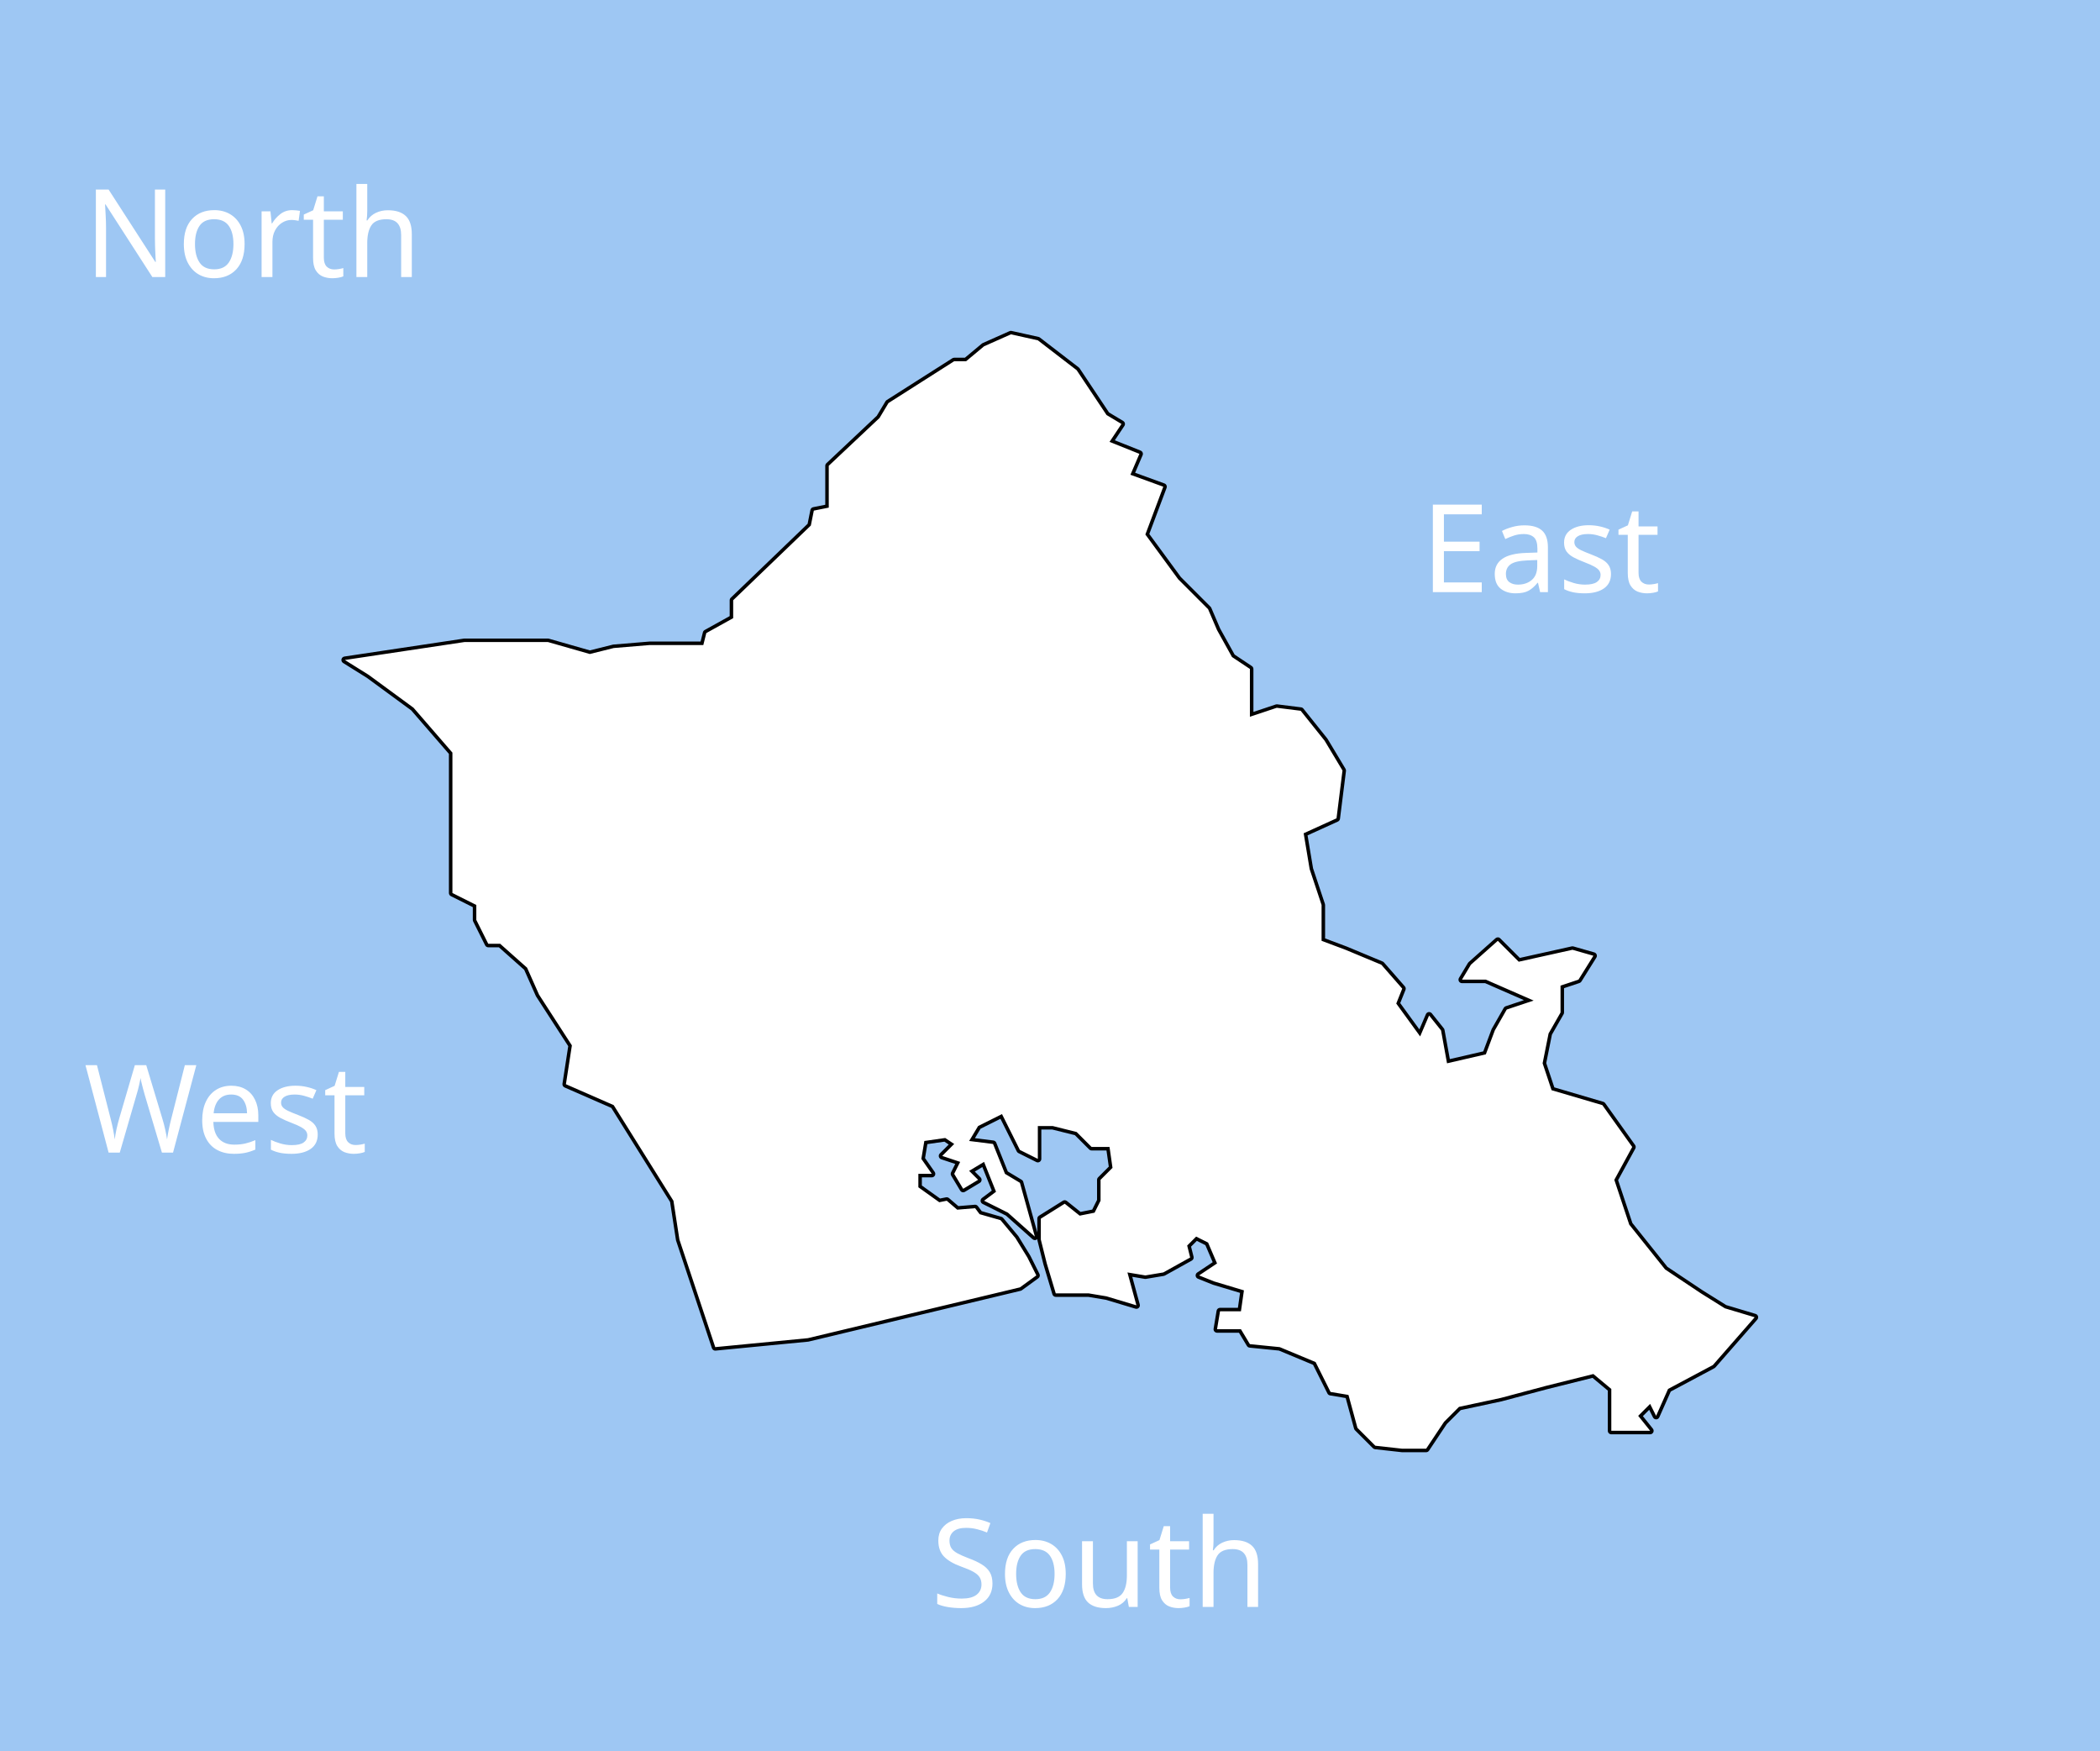
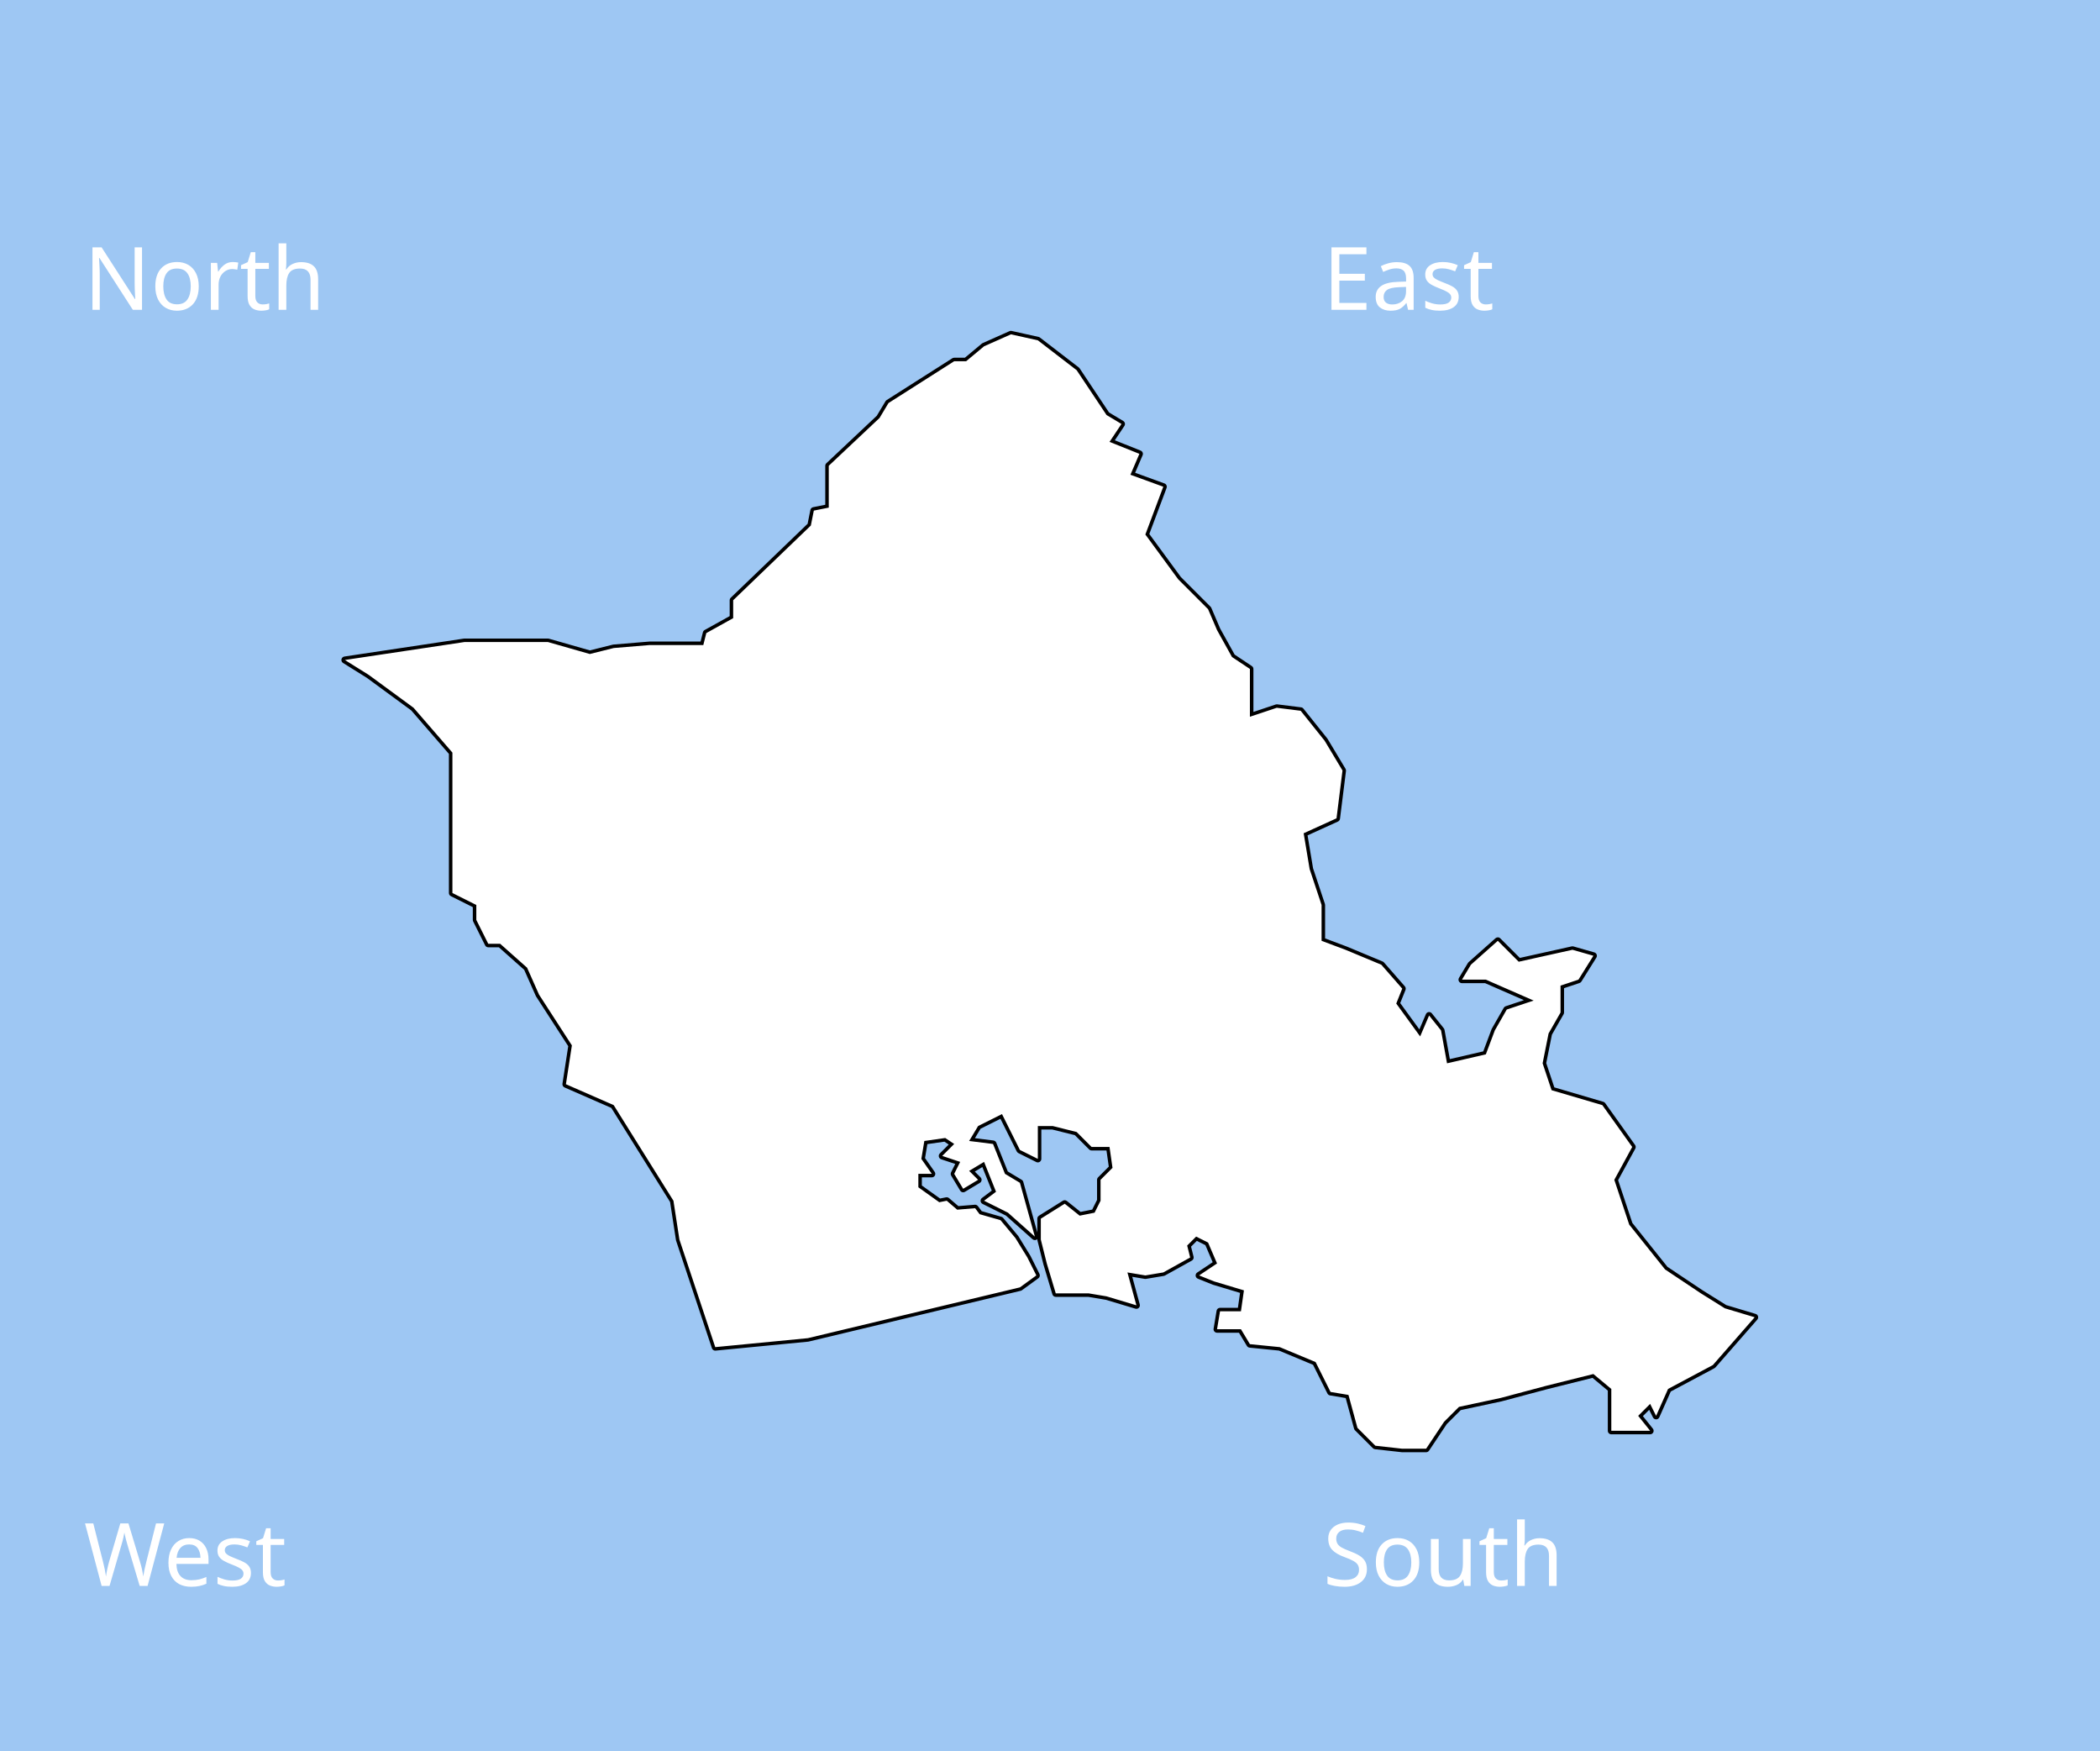
<svg xmlns="http://www.w3.org/2000/svg" version="1.1" id="svg2" x="0px" y="0px" width="600px" height="500px" viewBox="77.985 1002.528 600 500" enable-background="new 77.985 1002.528 600 500" xml:space="preserve">
  <g id="layer1" transform="translate(-96.47465,-384.1513)">
    <rect id="rect4775" x="173.475" y="1384.916" fill="#9EC7F3" width="601.969" height="502.131" />
  </g>
  <g id="layer2" transform="translate(-96.47465,-384.1513)">
    <g id="path3882_1_">
      <path fill="#FFFFFF" d="M575.094,1800.99l-7.736-0.856c-0.112-0.013-0.218-0.063-0.298-0.144l-5.12-5.12    c-0.062-0.062-0.106-0.138-0.129-0.222l-2.477-9.079l-4.804-0.801c-0.158-0.026-0.294-0.127-0.365-0.27l-4.184-8.367l-10-4.167    l-8.459-0.846c-0.157-0.016-0.298-0.104-0.379-0.239l-2.416-4.024h-6.544c-0.147,0-0.286-0.064-0.382-0.177    c-0.095-0.112-0.136-0.261-0.111-0.405l0.854-5.12c0.04-0.241,0.249-0.418,0.493-0.418h5.539l0.731-5.118l-8.122-2.438    l-4.309-1.722c-0.173-0.068-0.293-0.228-0.312-0.412c-0.02-0.185,0.065-0.365,0.22-0.468l4.774-3.183l-2.324-5.424l-2.927-1.463    l-2.106,2.105l0.786,3.139c0.055,0.219-0.045,0.448-0.242,0.559l-7.681,4.267c-0.051,0.027-0.104,0.046-0.161,0.056l-5.119,0.854    c-0.027,0.005-0.055,0.007-0.082,0.007s-0.055-0.002-0.082-0.007l-4.353-0.726l2.355,8.635c0.048,0.176-0.003,0.363-0.134,0.49    c-0.095,0.092-0.22,0.142-0.349,0.142c-0.048,0-0.097-0.007-0.144-0.021l-8.533-2.56l-5.059-0.839l-9.305,0.007    c-0.221,0-0.415-0.145-0.479-0.356l-2.561-8.534l-1.713-6.85c-0.01-0.04-0.015-0.08-0.015-0.121v-5.973    c0-0.172,0.089-0.333,0.235-0.424l6.825-4.268c0.081-0.051,0.173-0.076,0.265-0.076c0.111,0,0.222,0.037,0.312,0.109l4.086,3.268    l3.798-0.76l1.546-3.089v-5.855c0-0.133,0.053-0.26,0.146-0.354l3.236-3.237l-0.758-5.296h-4.687c-0.133,0-0.26-0.053-0.354-0.146    l-4.169-4.17l-6.633-1.657h-3.705v8.887c0,0.173-0.09,0.334-0.237,0.426c-0.08,0.049-0.171,0.074-0.263,0.074    c-0.076,0-0.153-0.018-0.224-0.053l-5.12-2.561c-0.097-0.049-0.175-0.127-0.224-0.224l-4.896-9.793l-6.251,3.125l-2.09,3.483    l6.065,0.759c0.18,0.022,0.334,0.142,0.401,0.311l3.352,8.378l4.122,2.472c0.11,0.065,0.19,0.172,0.225,0.295l4.267,15.361    c0.06,0.214-0.028,0.44-0.217,0.558c-0.081,0.051-0.173,0.076-0.265,0.076c-0.119,0-0.238-0.043-0.332-0.126l-7.63-6.783    l-6.769-3.384c-0.155-0.077-0.259-0.229-0.274-0.402s0.06-0.341,0.198-0.445l3.107-2.33l-3.054-7.633l-3.214,1.929l2.106,2.107    c0.109,0.109,0.161,0.262,0.143,0.415c-0.019,0.152-0.106,0.288-0.239,0.367l-4.267,2.561c-0.08,0.049-0.169,0.071-0.257,0.071    c-0.169,0-0.335-0.087-0.429-0.243l-2.561-4.267c-0.088-0.146-0.095-0.327-0.019-0.48l1.449-2.898l-4.573-1.524    c-0.164-0.055-0.289-0.191-0.328-0.359c-0.04-0.169,0.01-0.347,0.133-0.469l2.982-2.982l-1.894-1.263l-5.423,0.775l-0.76,4.558    l2.869,4.1c0.107,0.153,0.12,0.353,0.034,0.519c-0.086,0.165-0.257,0.269-0.443,0.269h-3.34v3.082l5.588,3.991l1.922-0.384    c0.032-0.007,0.065-0.01,0.098-0.01c0.118,0,0.233,0.042,0.325,0.12l2.829,2.424c0,0,4.939-0.411,4.953-0.411    c0.156,0,0.305,0.073,0.4,0.2l1.179,1.572l5.812,1.661c0.096,0.027,0.183,0.083,0.246,0.16l4.267,5.12l3.456,5.605l2.581,5.158    c0.109,0.219,0.045,0.484-0.153,0.628l-4.693,3.413c-0.053,0.039-0.113,0.066-0.178,0.082l-60.589,14.509    c0,0-26.556,2.572-26.571,2.572c-0.213,0-0.406-0.136-0.474-0.342l-10.241-30.721l-1.71-11.074l-16.931-27.09l-13.512-5.911    c-0.208-0.091-0.329-0.31-0.294-0.534l1.677-10.906l-9.284-14.348l-3.406-7.65l-7.458-6.629h-3.224    c-0.189,0-0.362-0.107-0.447-0.276l-3.413-6.826c-0.035-0.069-0.053-0.146-0.053-0.224v-3.958l-6.55-3.275    c-0.169-0.085-0.276-0.258-0.276-0.447v-39.922l-10.936-12.617l-12.754-9.354l-6.797-4.246c-0.177-0.11-0.267-0.32-0.225-0.525    c0.043-0.205,0.208-0.362,0.416-0.393l34.135-5.121l23.968-0.006c0.046,0,0.093,0.007,0.137,0.02l11.819,3.377l6.697-1.675    l10.32-0.865l15.012-0.002l0.759-3.035c0.033-0.135,0.121-0.249,0.242-0.316l7.423-4.123v-4.826c0-0.136,0.055-0.267,0.153-0.36    l22.074-21.227l0.824-4.113c0.04-0.197,0.194-0.353,0.393-0.392l3.864-0.773v-11.537c0-0.138,0.057-0.27,0.157-0.364    l14.457-13.605l2.523-4.207c0.04-0.067,0.095-0.123,0.16-0.165l18.774-11.948c0.08-0.051,0.174-0.078,0.269-0.078h3.233l4.98-4.15    c0.036-0.03,0.075-0.055,0.117-0.073l7.681-3.414c0.064-0.028,0.134-0.043,0.203-0.043c0.036,0,0.072,0.004,0.108,0.012    l7.68,1.707c0.071,0.016,0.139,0.048,0.196,0.092l11.094,8.534c0.043,0.033,0.081,0.073,0.111,0.119l8.472,12.707l4.17,2.502    c0.117,0.07,0.201,0.186,0.231,0.319c0.029,0.133,0.004,0.272-0.072,0.387l-3.072,4.608l7.962,3.184    c0.125,0.05,0.225,0.148,0.276,0.272s0.051,0.265-0.002,0.389l-2.352,5.488l8.89,3.232c0.125,0.046,0.228,0.14,0.283,0.261    s0.061,0.26,0.014,0.385l-5.023,13.401l9.227,12.582l8.483,8.476c0.045,0.045,0.081,0.098,0.106,0.156l2.56,5.974l4.185,7.529    l5.021,3.346c0.139,0.093,0.223,0.249,0.223,0.416v12.961l7.021-2.342c0.051-0.017,0.104-0.025,0.158-0.025    c0.021,0,0.041,0.001,0.062,0.004l6.827,0.854c0.13,0.016,0.247,0.082,0.329,0.184l6.828,8.533l5.158,8.59    c0.058,0.096,0.081,0.208,0.067,0.319l-1.708,13.654c-0.021,0.172-0.131,0.32-0.289,0.393l-9.037,4.107l1.645,9.862l3.394,10.165    c0.017,0.051,0.025,0.104,0.025,0.158v9.894l6.503,2.438l10.257,4.273c0.07,0.03,0.134,0.075,0.184,0.133l5.975,6.826    c0.124,0.142,0.158,0.34,0.088,0.515l-1.605,4.012l6.148,8.452l2.212-5.165c0.069-0.161,0.219-0.274,0.393-0.298    c0.022-0.003,0.045-0.005,0.067-0.005c0.15,0,0.295,0.068,0.391,0.188l3.414,4.266c0.052,0.064,0.087,0.142,0.102,0.223    l1.614,8.872l10.32-2.382l2.467-6.576l3.447-6.045c0.062-0.106,0.16-0.188,0.276-0.227l6.445-2.149l-12.366-5.41h-6.722    c-0.18,0-0.347-0.097-0.436-0.254c-0.088-0.156-0.086-0.349,0.007-0.503l2.56-4.267c0.026-0.044,0.059-0.083,0.097-0.117    l7.681-6.827c0.095-0.084,0.214-0.126,0.332-0.126c0.128,0,0.256,0.049,0.354,0.146l5.778,5.779l15.094-3.354    c0.035-0.008,0.072-0.012,0.108-0.012c0.046,0,0.093,0.007,0.138,0.02l5.974,1.707c0.15,0.043,0.272,0.154,0.329,0.301    s0.04,0.312-0.043,0.444l-4.268,6.827c-0.062,0.099-0.155,0.173-0.266,0.21l-4.778,1.593v7.319c0,0.087-0.022,0.173-0.065,0.248    l-3.373,5.903l-1.665,8.324l2.437,7.306l14.256,4.193c0.107,0.031,0.201,0.098,0.267,0.188l8.533,11.948    c0.111,0.156,0.123,0.362,0.031,0.53l-5.015,9.196l4.17,12.509l10.135,12.67l10.176,6.785l6.759,4.223l8.469,2.541    c0.163,0.049,0.29,0.177,0.337,0.34c0.047,0.164,0.008,0.34-0.104,0.468l-11.947,13.654c-0.039,0.046-0.087,0.084-0.141,0.112    l-12.649,6.746l-3.342,7.523c-0.078,0.177-0.252,0.292-0.445,0.297c-0.004,0-0.008,0-0.012,0c-0.189,0-0.362-0.106-0.447-0.276    l-1.397-2.794l-2.607,2.607l3.135,3.917c0.12,0.15,0.144,0.355,0.06,0.529c-0.083,0.173-0.258,0.283-0.45,0.283h-11.093    c-0.276,0-0.5-0.224-0.5-0.5v-11.713l-4.746-3.954l-13.408,3.352l-12.793,3.411L591.556,1789l-4.162,4.162l-5.058,7.604    c-0.093,0.139-0.249,0.223-0.416,0.223H575.094z" />
      <path d="M463.302,1482.181l7.68,1.707l11.094,8.534l8.534,12.801l4.267,2.56l-3.414,5.121l8.534,3.412l-2.56,5.975l9.387,3.413    l-5.119,13.654l9.387,12.801l8.533,8.533l2.56,5.974l4.267,7.681l5.122,3.413v13.654l7.679-2.561l6.827,0.854l6.828,8.533    l5.12,8.534l-1.708,13.654l-9.387,4.267l1.708,10.24l3.412,10.241v10.24l6.827,2.56l10.24,4.268l5.975,6.826l-1.708,4.268    l6.828,9.388l2.559-5.974l3.414,4.266l1.708,9.388l11.093-2.561l2.561-6.827l3.414-5.973l7.679-2.561l-13.653-5.974h-6.826    l2.56-4.267l7.681-6.827l5.973,5.974l15.361-3.414l5.974,1.707l-4.268,6.827l-5.12,1.707v7.68l-3.413,5.974l-1.707,8.534    l2.562,7.68l14.507,4.267l8.533,11.948l-5.119,9.387l4.267,12.801l10.239,12.8l10.24,6.828l6.828,4.267l8.533,2.56l-11.947,13.654    l-12.801,6.827l-3.412,7.681l-1.708-3.414l-3.414,3.414l3.414,4.267h-11.093v-11.947l-5.121-4.267l-13.654,3.413l-12.801,3.413    l-11.947,2.561l-4.267,4.267l-5.12,7.681h-6.826l-7.681-0.854l-5.12-5.12l-2.561-9.388l-5.12-0.854l-4.267-8.533l-10.24-4.268    l-8.533-0.853l-2.562-4.267h-6.827l0.854-5.12h5.973l0.854-5.974l-8.534-2.561l-4.267-1.707l5.12-3.413l-2.56-5.975l-3.413-1.706    l-2.562,2.561l0.854,3.413l-7.681,4.267l-5.119,0.854l-5.122-0.854l2.561,9.388l-8.533-2.56l-5.12-0.854h-6.828h-2.559    l-2.561-8.534l-1.706-6.827v-5.973l6.825-4.268l4.268,3.413l4.267-0.854l1.708-3.413v-5.974l3.413-3.414l-0.854-5.973h-5.12    l-4.267-4.268l-6.827-1.706h-4.267v5.974v3.413l-5.12-2.561l-5.119-10.24l-6.828,3.414l-2.56,4.267l6.826,0.854l3.414,8.534    l4.267,2.559l4.267,15.361l-7.68-6.827l-6.827-3.413l3.414-2.561l-3.414-8.533l-4.267,2.56l2.56,2.561l-4.267,2.561l-2.561-4.267    l1.707-3.414l-5.12-1.707l3.413-3.413l-2.56-1.708l-5.974,0.854l-0.854,5.12l2.986,4.268h-3.84v3.839l5.974,4.268l2.134-0.427    l2.987,2.56l5.12-0.427l1.28,1.707l5.973,1.707l4.267,5.12l3.414,5.547l2.56,5.12l-4.693,3.413l-60.589,14.509l-26.455,2.559    l-10.24-30.721l-1.707-11.094l-17.068-27.309l-13.653-5.973l1.706-11.095l-9.387-14.507l-3.413-7.681l-7.681-6.827h-3.414    l-3.413-6.826v-4.267l-6.827-3.414v-34.135v-5.974l-11.095-12.801l-12.8-9.387L273,1575.2l34.135-5.121h23.894l11.948,3.414    l6.827-1.707l10.241-0.853h15.361l0.853-3.414l7.681-4.267v-5.12l22.187-21.335l0.854-4.267l4.267-0.854v-4.268v-7.68    l14.507-13.653l2.56-4.267l9.388-5.975l9.387-5.974h3.414l5.12-4.267L463.302,1482.181 M463.302,1481.181    c-0.139,0-0.277,0.029-0.406,0.086l-7.681,3.414c-0.084,0.038-0.163,0.087-0.234,0.146l-4.842,4.035h-3.052    c-0.19,0-0.376,0.055-0.537,0.156l-9.387,5.974l-9.388,5.975c-0.131,0.083-0.24,0.196-0.32,0.329l-2.488,4.148l-14.406,13.558    c-0.2,0.189-0.314,0.453-0.314,0.729v7.68v3.448l-3.463,0.692c-0.396,0.079-0.705,0.389-0.784,0.784l-0.793,3.959l-21.961,21.118    c-0.196,0.188-0.307,0.448-0.307,0.721v4.531l-7.167,3.981c-0.242,0.134-0.417,0.363-0.484,0.632l-0.664,2.656h-14.58    c-0.028,0-0.055,0.001-0.083,0.004l-10.241,0.853c-0.054,0.004-0.107,0.013-0.16,0.026l-6.567,1.642l-11.69-3.341    c-0.089-0.025-0.182-0.038-0.275-0.038h-23.894c-0.05,0-0.099,0.004-0.148,0.011l-34.135,5.121    c-0.414,0.062-0.746,0.376-0.831,0.786c-0.085,0.409,0.094,0.829,0.449,1.051l6.796,4.247l12.679,9.299l10.777,12.434v5.601    v34.135c0,0.379,0.214,0.725,0.553,0.895l6.274,3.138v3.648c0,0.155,0.036,0.309,0.105,0.447l3.413,6.826    c0.169,0.339,0.516,0.553,0.895,0.553h3.034l7.235,6.431l3.325,7.483c0.021,0.047,0.046,0.094,0.075,0.137l9.18,14.188    l-1.648,10.719c-0.069,0.448,0.172,0.887,0.587,1.068l13.37,5.849l16.795,26.872l1.675,10.891c0.008,0.056,0.022,0.11,0.04,0.164    l10.24,30.721c0.137,0.411,0.522,0.684,0.948,0.684c0.032,0,0.064-0.002,0.097-0.005l26.456-2.559    c0.046-0.004,0.091-0.012,0.137-0.022l60.588-14.509c0.129-0.031,0.249-0.087,0.355-0.164l4.693-3.413    c0.396-0.287,0.525-0.818,0.307-1.256l-2.56-5.12c-0.014-0.026-0.027-0.052-0.043-0.077l-3.414-5.547    c-0.025-0.04-0.053-0.079-0.083-0.115l-4.267-5.121c-0.129-0.153-0.301-0.266-0.494-0.321l-5.648-1.614l-1.079-1.438    c-0.189-0.253-0.486-0.4-0.8-0.4c-0.027,0-0.056,0.001-0.083,0.004l-4.704,0.392l-2.67-2.288c-0.183-0.156-0.414-0.24-0.65-0.24    c-0.065,0-0.131,0.006-0.196,0.02l-1.709,0.342l-5.202-3.717v-2.324h2.84c0.373,0,0.715-0.207,0.887-0.538    c0.173-0.331,0.146-0.729-0.067-1.035l-2.752-3.933l0.666-3.995l4.87-0.697l1.228,0.819l-2.551,2.551    c-0.245,0.245-0.346,0.6-0.267,0.937c0.08,0.338,0.328,0.609,0.657,0.719l4.026,1.343l-1.191,2.383    c-0.152,0.306-0.139,0.669,0.037,0.962l2.561,4.267c0.188,0.312,0.519,0.485,0.858,0.485c0.175,0,0.353-0.046,0.514-0.143    l4.267-2.561c0.264-0.158,0.44-0.43,0.478-0.735c0.038-0.306-0.067-0.611-0.285-0.829l-1.654-1.655l2.162-1.296l2.693,6.731    l-2.801,2.101c-0.277,0.208-0.428,0.544-0.396,0.89c0.031,0.345,0.239,0.649,0.549,0.805l6.709,3.354l7.581,6.739    c0.188,0.167,0.425,0.253,0.664,0.253c0.183,0,0.366-0.05,0.529-0.151c0.065-0.041,0.126-0.089,0.179-0.143v0.147    c0,0.082,0.01,0.163,0.03,0.242l1.706,6.827l2.572,8.579c0.127,0.423,0.517,0.713,0.958,0.713h2.559h6.745l4.977,0.829    l8.473,2.542c0.095,0.028,0.191,0.042,0.287,0.042c0.257,0,0.509-0.1,0.698-0.284c0.26-0.254,0.362-0.629,0.267-0.979    l-2.149-7.882l3.582,0.597c0.054,0.009,0.109,0.014,0.164,0.014s0.11-0.005,0.164-0.014l5.119-0.854    c0.113-0.019,0.222-0.057,0.321-0.112l7.681-4.267c0.396-0.22,0.595-0.678,0.484-1.117l-0.717-2.863l1.651-1.65l2.441,1.22    l2.087,4.873l-4.428,2.952c-0.309,0.206-0.479,0.566-0.44,0.936c0.039,0.369,0.279,0.688,0.624,0.825l4.267,1.707    c0.027,0.011,0.056,0.021,0.084,0.029l7.71,2.313l-0.609,4.263h-5.105c-0.489,0-0.906,0.354-0.986,0.835l-0.854,5.121    c-0.049,0.289,0.033,0.586,0.224,0.811c0.189,0.225,0.469,0.354,0.763,0.354h6.261l2.271,3.781    c0.163,0.271,0.443,0.449,0.758,0.48l8.386,0.838l9.759,4.067l4.101,8.2c0.144,0.286,0.415,0.486,0.73,0.539l4.488,0.748    l2.392,8.77c0.046,0.168,0.135,0.321,0.258,0.444l5.12,5.12c0.16,0.16,0.371,0.262,0.597,0.287l7.681,0.854    c0.036,0.004,0.073,0.006,0.11,0.006h6.826c0.334,0,0.646-0.167,0.832-0.445l5.065-7.599l3.987-3.987l11.659-2.499l12.849-3.425    l13.146-3.285l4.371,3.642v11.479c0,0.553,0.447,1,1,1h11.093c0.385,0,0.734-0.221,0.901-0.566    c0.166-0.347,0.119-0.758-0.12-1.059l-2.855-3.567l1.801-1.801l1.087,2.174c0.17,0.34,0.517,0.553,0.895,0.553    c0.008,0,0.016,0,0.022,0c0.388-0.009,0.734-0.24,0.892-0.594l3.272-7.366l12.497-6.665c0.106-0.058,0.202-0.133,0.282-0.225    l11.947-13.654c0.224-0.256,0.302-0.608,0.208-0.935c-0.094-0.327-0.348-0.584-0.674-0.682l-8.404-2.521l-6.714-4.195    l-10.087-6.727l-10.03-12.539l-4.073-12.219l4.911-9.005c0.184-0.336,0.158-0.748-0.064-1.06l-8.533-11.948    c-0.13-0.183-0.316-0.315-0.531-0.378l-14.006-4.119l-2.312-6.933l1.623-8.114l3.332-5.833c0.086-0.151,0.132-0.322,0.132-0.496    v-6.959l4.437-1.479c0.221-0.073,0.408-0.221,0.531-0.418l4.268-6.827c0.167-0.267,0.198-0.596,0.086-0.889    c-0.113-0.294-0.356-0.517-0.659-0.604l-5.974-1.707c-0.09-0.025-0.182-0.038-0.274-0.038c-0.073,0-0.146,0.008-0.217,0.023    l-14.825,3.295l-5.585-5.585c-0.194-0.194-0.45-0.293-0.707-0.293c-0.237,0-0.475,0.084-0.664,0.253l-7.681,6.827    c-0.076,0.067-0.142,0.146-0.193,0.232l-2.56,4.267c-0.186,0.31-0.19,0.694-0.013,1.008s0.51,0.507,0.87,0.507h6.617l11.079,4.848    l-5.212,1.738c-0.233,0.077-0.43,0.238-0.552,0.452l-3.414,5.973c-0.026,0.046-0.049,0.095-0.068,0.145l-2.372,6.325l-9.549,2.204    l-1.521-8.356c-0.029-0.163-0.099-0.316-0.203-0.446l-3.414-4.266c-0.19-0.239-0.479-0.375-0.78-0.375    c-0.045,0-0.09,0.003-0.135,0.009c-0.349,0.048-0.646,0.274-0.784,0.598l-1.866,4.355l-5.468-7.518l1.503-3.755    c0.14-0.349,0.071-0.747-0.176-1.029l-5.975-6.826c-0.102-0.115-0.228-0.206-0.368-0.265l-10.24-4.268l-6.212-2.33v-9.547    c0-0.107-0.018-0.214-0.051-0.316l-3.388-10.167l-1.569-9.405l8.688-3.949c0.316-0.144,0.535-0.441,0.578-0.786l1.708-13.654    c0.028-0.222-0.02-0.446-0.135-0.639l-5.12-8.534c-0.023-0.038-0.049-0.075-0.076-0.11l-6.828-8.533    c-0.163-0.203-0.398-0.335-0.657-0.367l-6.827-0.854c-0.041-0.005-0.083-0.008-0.124-0.008c-0.107,0-0.214,0.018-0.316,0.052    l-6.362,2.121v-12.267c0-0.334-0.167-0.646-0.445-0.832l-4.92-3.278l-4.124-7.424l-2.54-5.927    c-0.05-0.117-0.122-0.224-0.212-0.313l-8.48-8.479l-9.021-12.303l4.93-13.148c0.094-0.25,0.083-0.526-0.028-0.769    c-0.111-0.243-0.315-0.431-0.566-0.521l-8.393-3.052l2.143-5.003c0.106-0.247,0.108-0.527,0.005-0.776s-0.303-0.445-0.553-0.546    l-7.39-2.954l2.73-4.096c0.151-0.228,0.204-0.507,0.144-0.774c-0.06-0.267-0.227-0.497-0.461-0.638l-4.074-2.444l-8.409-12.613    c-0.061-0.091-0.136-0.171-0.223-0.238l-11.094-8.534c-0.115-0.089-0.25-0.151-0.393-0.184l-7.68-1.707    C463.448,1481.189,463.375,1481.181,463.302,1481.181L463.302,1481.181z M454.623,1709.089l5.673-2.836l4.672,9.346    c0.097,0.193,0.254,0.351,0.447,0.447l5.12,2.561c0.142,0.07,0.294,0.105,0.447,0.105c0.183,0,0.365-0.05,0.525-0.149    c0.295-0.183,0.475-0.504,0.475-0.851v-3.413v-4.974h3.144l6.438,1.609l4.071,4.071c0.188,0.188,0.441,0.293,0.707,0.293h4.253    l0.661,4.619l-3.06,3.061c-0.188,0.188-0.293,0.442-0.293,0.707v5.737l-1.384,2.765l-3.33,0.666l-3.903-3.122    c-0.182-0.145-0.403-0.219-0.625-0.219c-0.184,0-0.367,0.051-0.53,0.152l-6.825,4.268c-0.292,0.183-0.47,0.503-0.47,0.848v3.932    l-4.011-14.441c-0.069-0.247-0.229-0.458-0.449-0.59l-3.978-2.386l-3.289-8.221c-0.136-0.338-0.443-0.576-0.805-0.621    l-5.303-0.663L454.623,1709.089L454.623,1709.089z" />
    </g>
  </g>
-   <text transform="matrix(1 0 0 1 101.9849 1081.663)" fill="#FFFFFF" font-family="'Helvetica-Bold'" font-size="35">North</text>
-   <text transform="matrix(1 0 0 1 343.9849 1461.528)" fill="#FFFFFF" font-family="'Helvetica-Bold'" font-size="35">South</text>
-   <text transform="matrix(1 0 0 1 483.9849 1171.663)" fill="#FFFFFF" font-family="'Helvetica-Bold'" font-size="35">East</text>
-   <text transform="matrix(1 0 0 1 101.9849 1331.766)" fill="#FFFFFF" font-family="'Helvetica-Bold'" font-size="35">West</text>
+   <text transform="matrix(1 0 0 1 101.9849 1091.03)" fill="#FFFFFF" font-family="'Helvetica-Bold'" font-size="25">North</text>
+   <text transform="matrix(1 0 0 1 455.9849 1455.528)" fill="#FFFFFF" font-family="'Helvetica-Bold'" font-size="25">South</text>
+   <text transform="matrix(1 0 0 1 455.9849 1091.03)" fill="#FFFFFF" font-family="'Helvetica-Bold'" font-size="25">East</text>
+   <text transform="matrix(1 0 0 1 101.9849 1455.528)" fill="#FFFFFF" font-family="'Helvetica-Bold'" font-size="25">West</text>
</svg>
